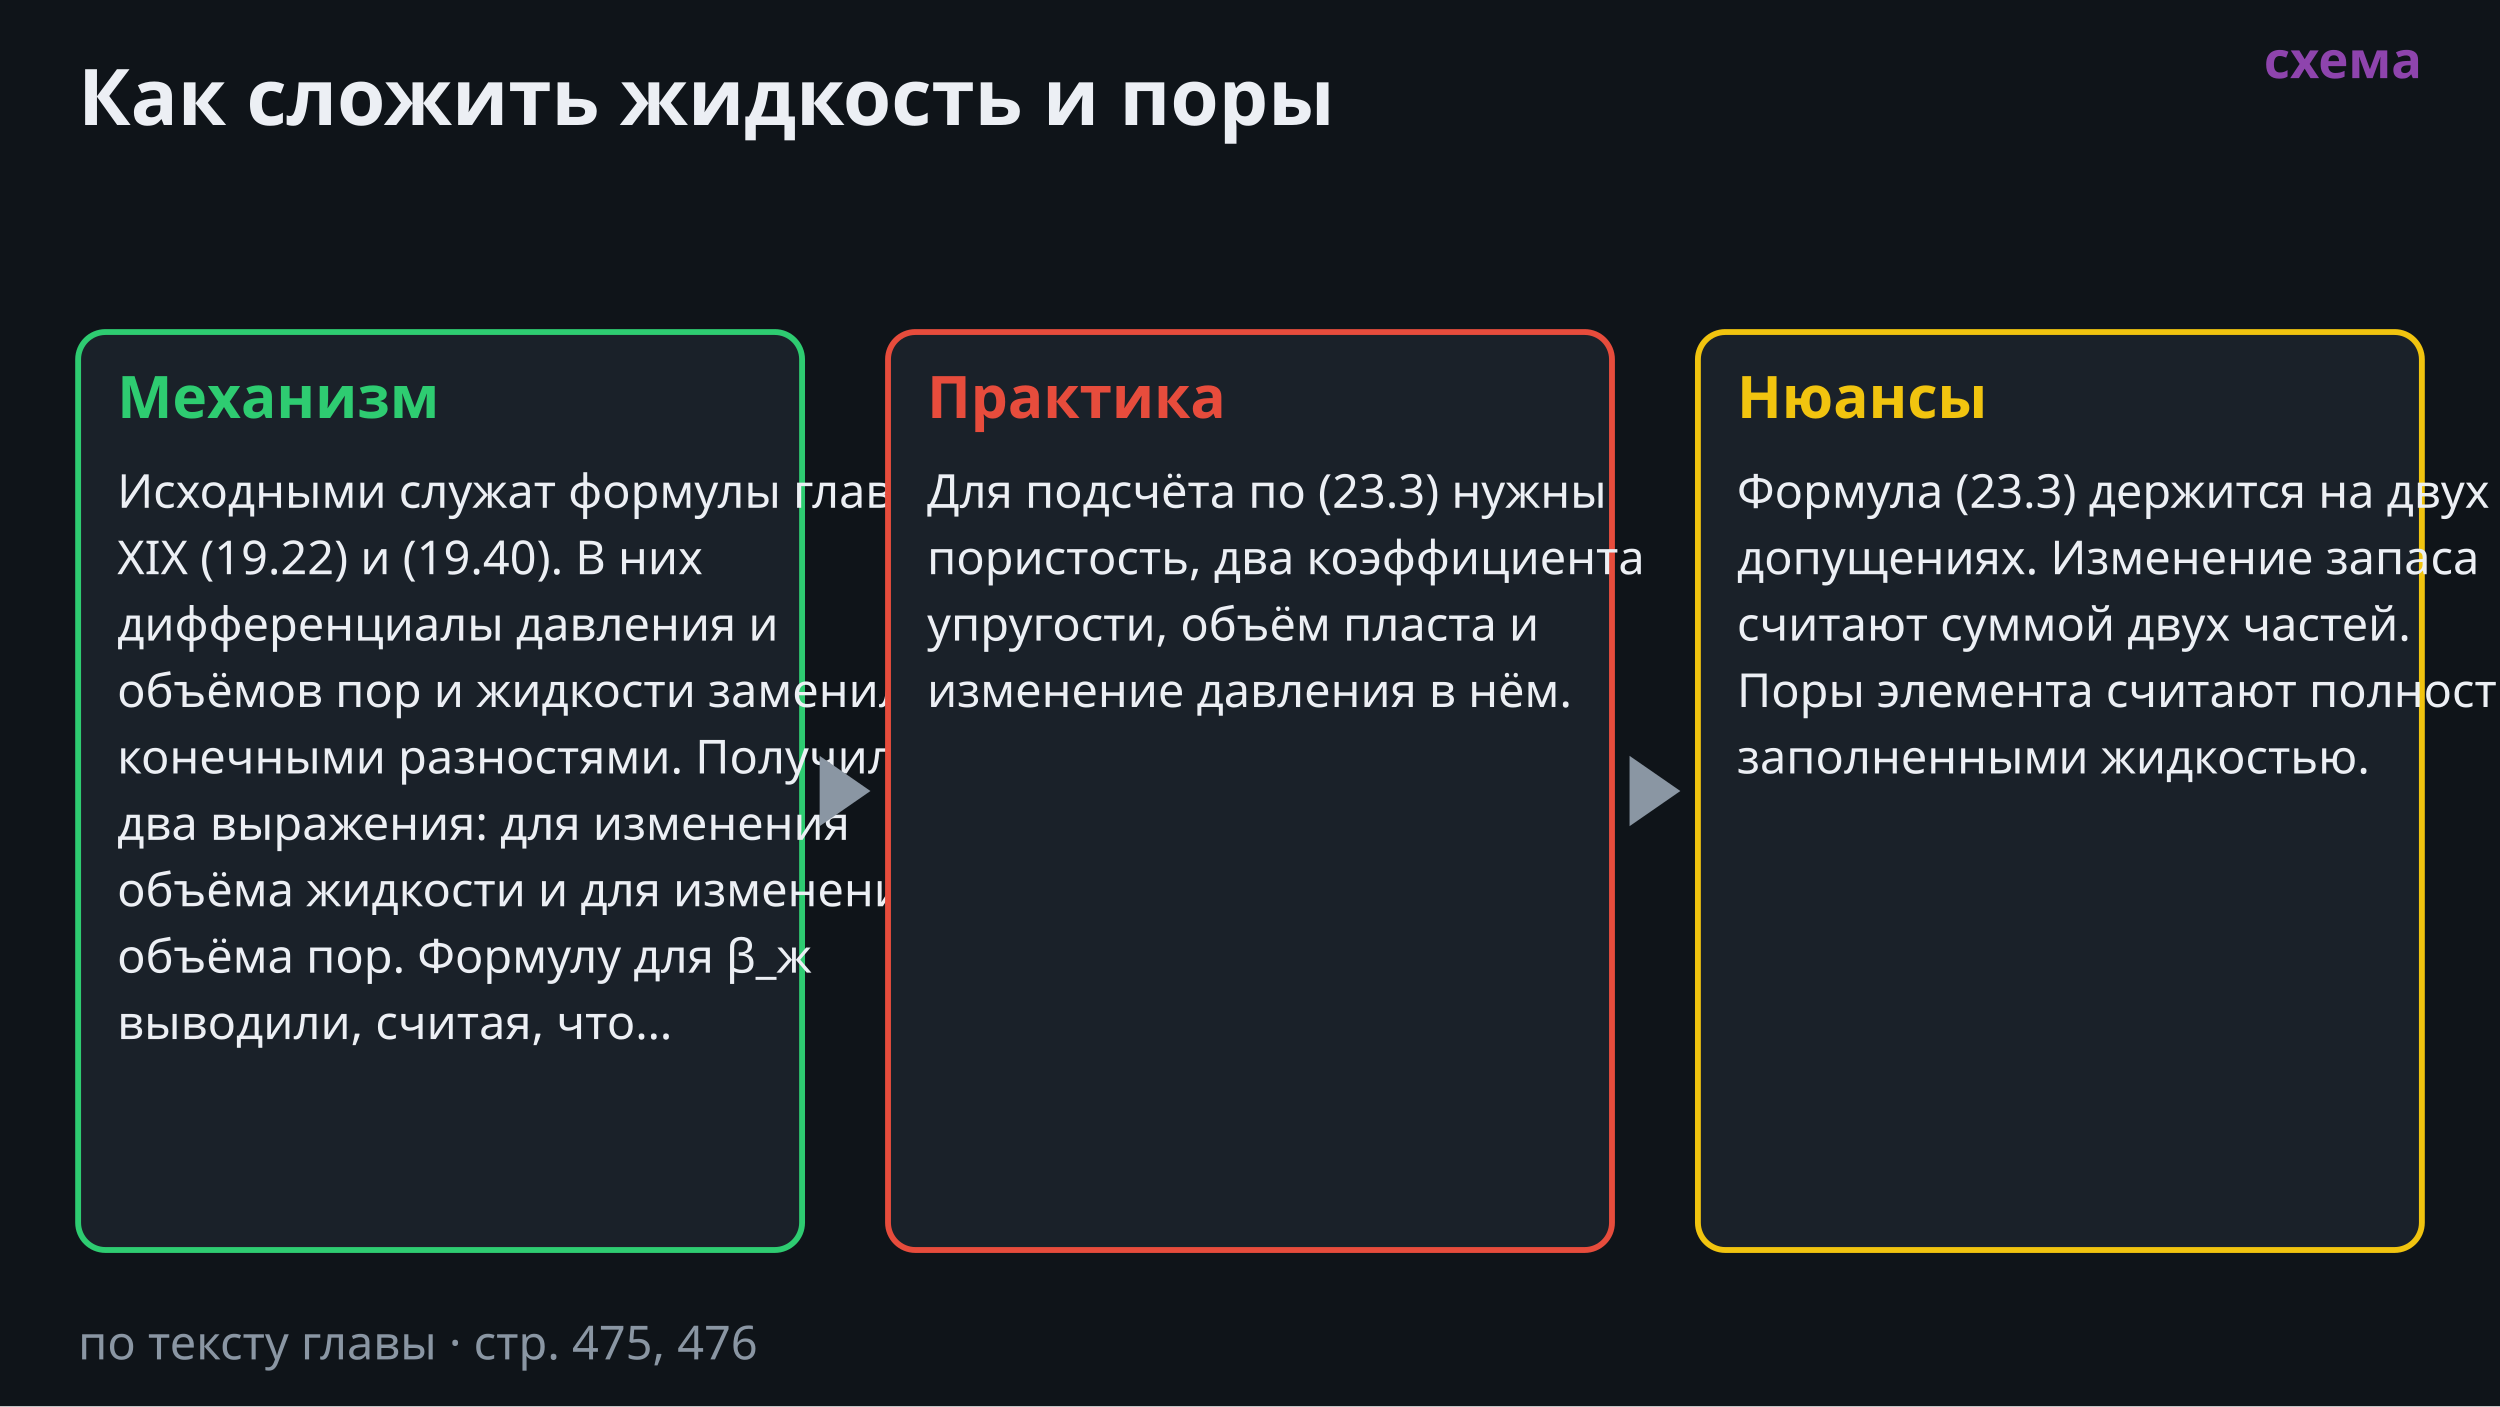
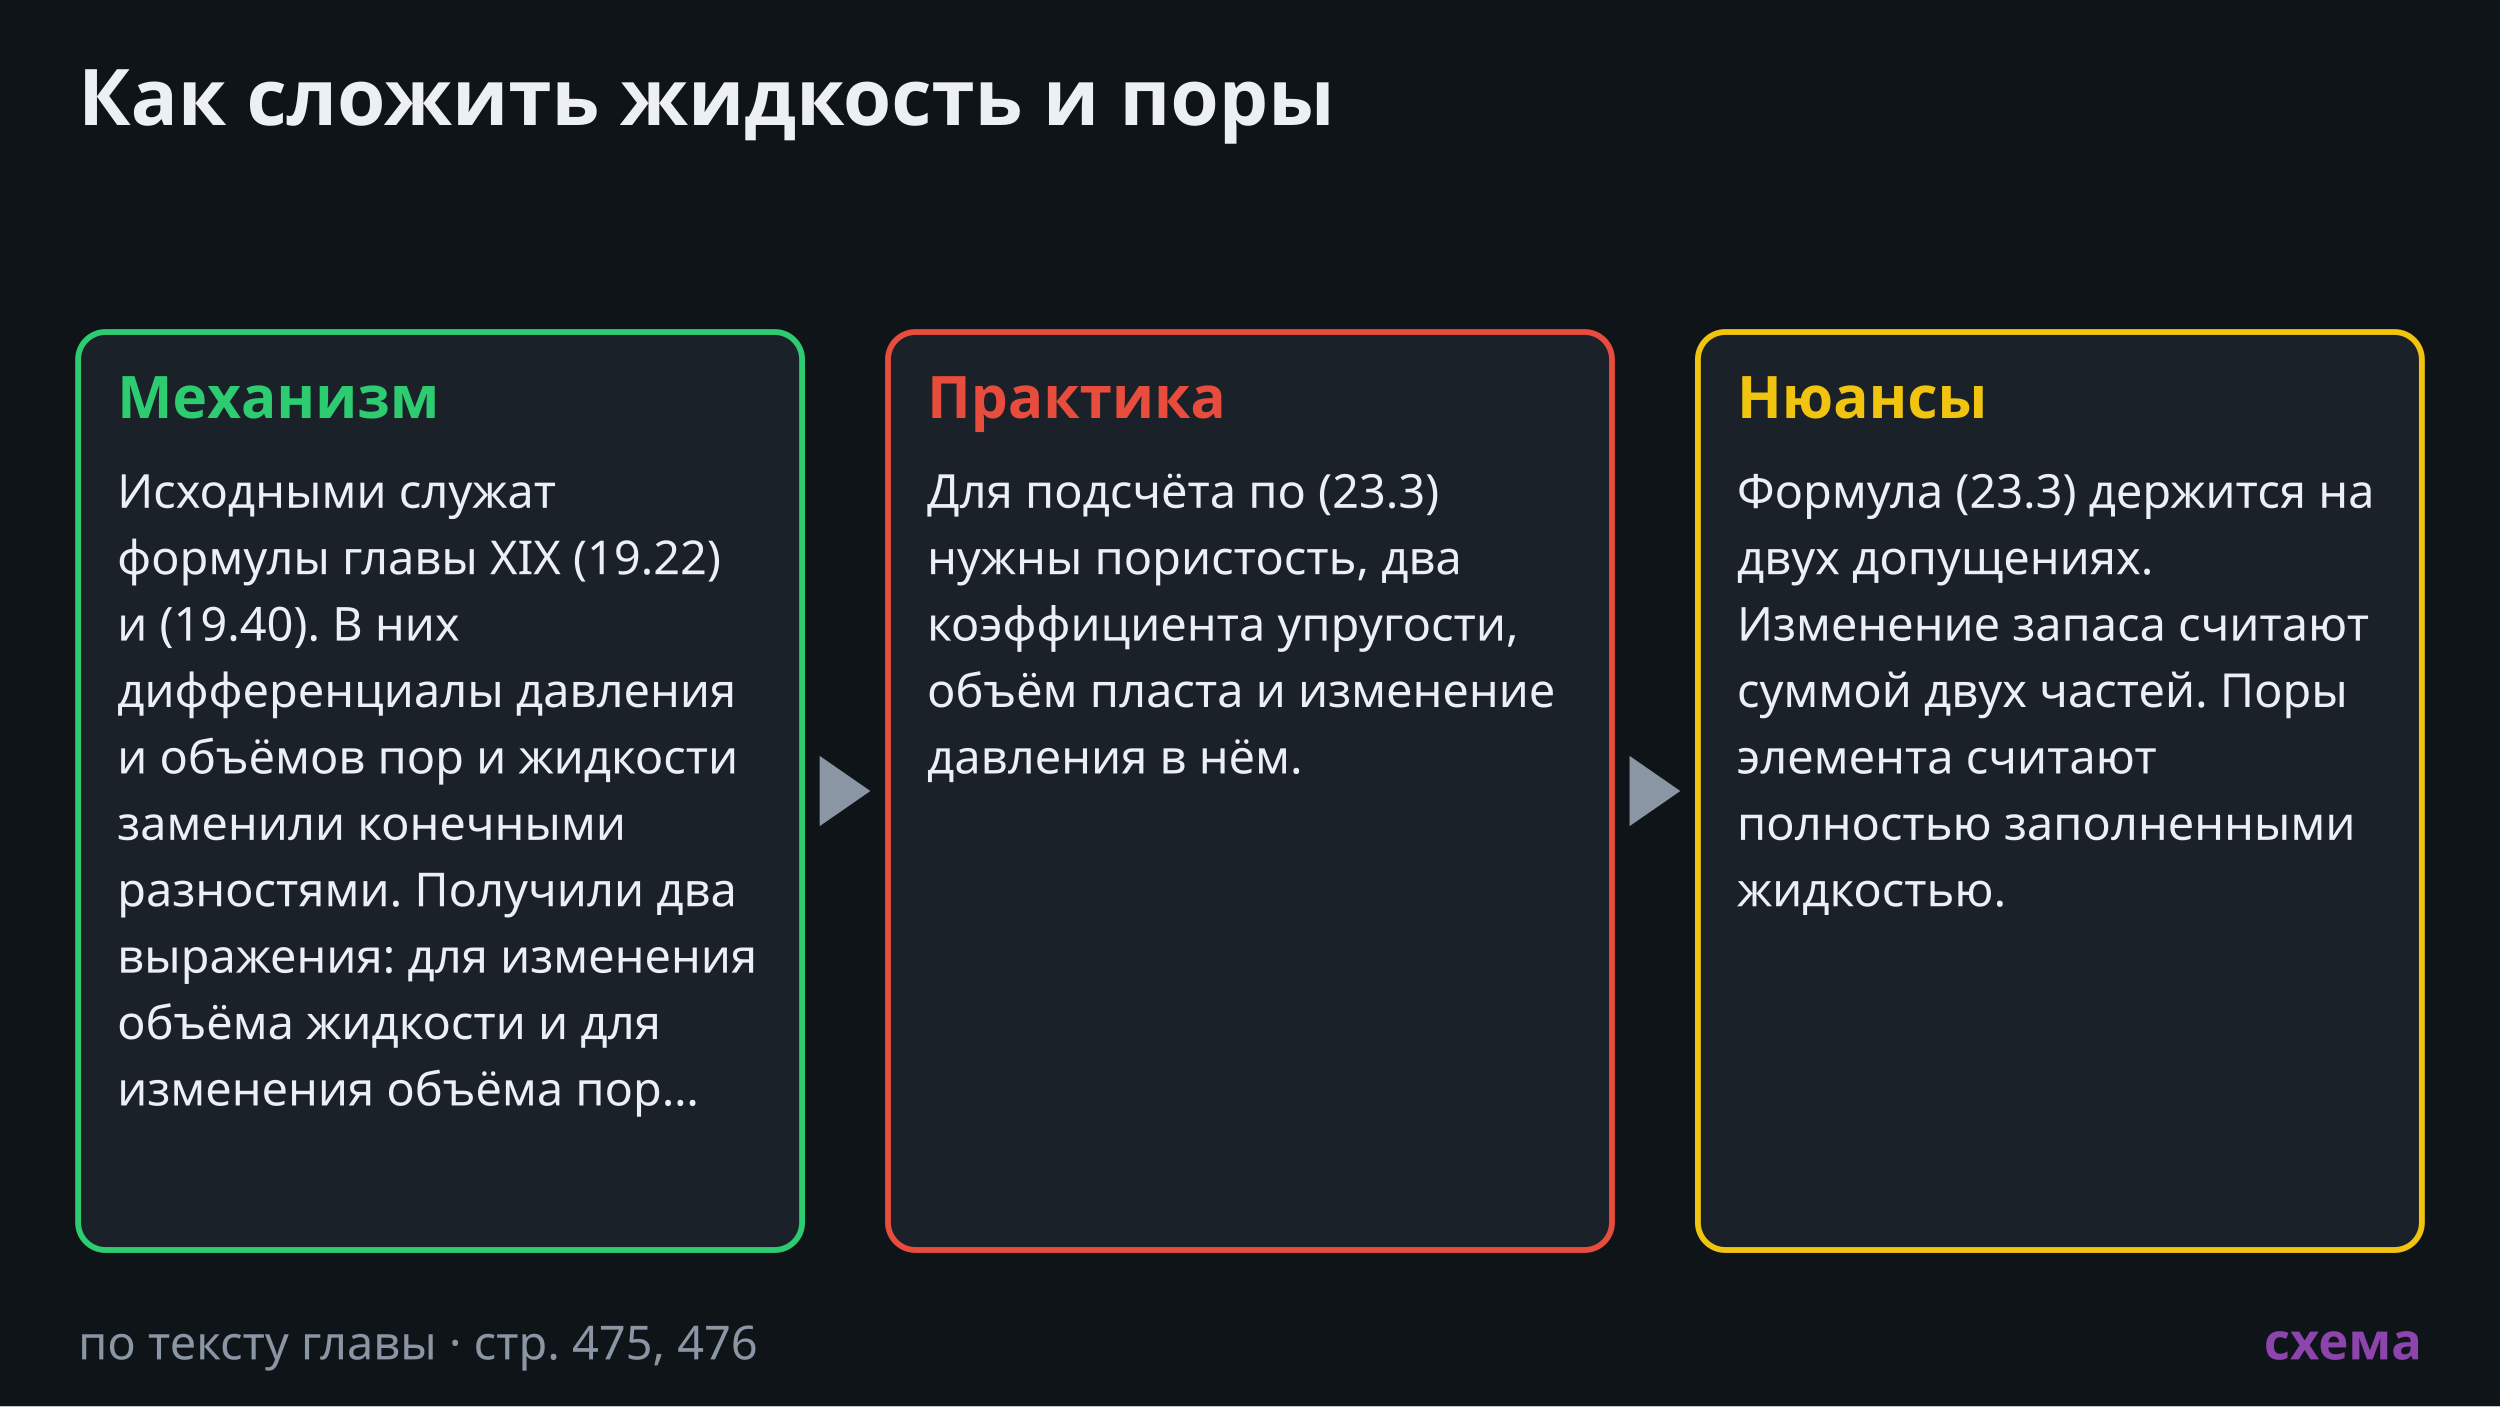
<svg xmlns="http://www.w3.org/2000/svg" viewBox="0 0 1280 720" width="1280" height="720" style="max-width:100%;height:auto">
  <rect width="1280" height="720" fill="#0F1419" />
  <text x="40" y="64" font-family="Segoe UI" font-size="40" font-weight="700" fill="#ECEFF4">Как сложить жидкость и поры</text>
-   <text x="1240" y="40" text-anchor="end" font-family="Segoe UI" font-size="26" font-weight="700" fill="#8E44AD">схема</text>
+   <text x="1240" y="696" text-anchor="end" font-family="Segoe UI" font-size="26" font-weight="700" fill="#8E44AD">схема</text>
  <rect x="40.0" y="170" width="370.667" height="470" rx="14" fill="#1A2129" stroke="#2ECC71" stroke-width="3" />
  <text x="60.0" y="214" font-family="Segoe UI" font-size="30" font-weight="700" fill="#2ECC71">Механизм</text>
-   <text x="60.0" y="260" font-family="Segoe UI" font-size="24" fill="#ECEFF4">Исходными служат формулы главы</text>
-   <text x="60.0" y="294" font-family="Segoe UI" font-size="24" fill="#ECEFF4">XIX (19.22) и (19.40). В них</text>
-   <text x="60.0" y="328" font-family="Segoe UI" font-size="24" fill="#ECEFF4">дифференциалы давления и</text>
-   <text x="60.0" y="362" font-family="Segoe UI" font-size="24" fill="#ECEFF4">объёмов пор и жидкости заменили</text>
-   <text x="60.0" y="396" font-family="Segoe UI" font-size="24" fill="#ECEFF4">конечными разностями. Получили</text>
-   <text x="60.0" y="430" font-family="Segoe UI" font-size="24" fill="#ECEFF4">два выражения: для изменения</text>
-   <text x="60.0" y="464" font-family="Segoe UI" font-size="24" fill="#ECEFF4">объёма жидкости и для изменения</text>
-   <text x="60.0" y="498" font-family="Segoe UI" font-size="24" fill="#ECEFF4">объёма пор. Формулу для β_ж</text>
-   <text x="60.0" y="532" font-family="Segoe UI" font-size="24" fill="#ECEFF4">выводили, считая, что…</text>
+   <text x="60.0" y="260" font-family="Segoe UI" font-size="24" fill="#ECEFF4">Исходными служат</text>
+   <text x="60.0" y="294" font-family="Segoe UI" font-size="24" fill="#ECEFF4">формулы главы XIX (19.22)</text>
+   <text x="60.0" y="328" font-family="Segoe UI" font-size="24" fill="#ECEFF4">и (19.40). В них</text>
+   <text x="60.0" y="362" font-family="Segoe UI" font-size="24" fill="#ECEFF4">дифференциалы давления</text>
+   <text x="60.0" y="396" font-family="Segoe UI" font-size="24" fill="#ECEFF4">и объёмов пор и жидкости</text>
+   <text x="60.0" y="430" font-family="Segoe UI" font-size="24" fill="#ECEFF4">заменили конечными</text>
+   <text x="60.0" y="464" font-family="Segoe UI" font-size="24" fill="#ECEFF4">разностями. Получили два</text>
+   <text x="60.0" y="498" font-family="Segoe UI" font-size="24" fill="#ECEFF4">выражения: для изменения</text>
+   <text x="60.0" y="532" font-family="Segoe UI" font-size="24" fill="#ECEFF4">объёма жидкости и для</text>
+   <text x="60.0" y="566" font-family="Segoe UI" font-size="24" fill="#ECEFF4">изменения объёма пор…</text>
  <polygon points="419.667,387 445.667,405 419.667,423" fill="#8A96A3" />
  <rect x="454.667" y="170" width="370.667" height="470" rx="14" fill="#1A2129" stroke="#E74C3C" stroke-width="3" />
  <text x="474.667" y="214" font-family="Segoe UI" font-size="30" font-weight="700" fill="#E74C3C">Практика</text>
-   <text x="474.667" y="260" font-family="Segoe UI" font-size="24" fill="#ECEFF4">Для подсчёта по (23.3) нужны</text>
-   <text x="474.667" y="294" font-family="Segoe UI" font-size="24" fill="#ECEFF4">пористость, два коэффициента</text>
-   <text x="474.667" y="328" font-family="Segoe UI" font-size="24" fill="#ECEFF4">упругости, объём пласта и</text>
-   <text x="474.667" y="362" font-family="Segoe UI" font-size="24" fill="#ECEFF4">изменение давления в нём.</text>
+   <text x="474.667" y="260" font-family="Segoe UI" font-size="24" fill="#ECEFF4">Для подсчёта по (23.3)</text>
+   <text x="474.667" y="294" font-family="Segoe UI" font-size="24" fill="#ECEFF4">нужны пористость, два</text>
+   <text x="474.667" y="328" font-family="Segoe UI" font-size="24" fill="#ECEFF4">коэффициента упругости,</text>
+   <text x="474.667" y="362" font-family="Segoe UI" font-size="24" fill="#ECEFF4">объём пласта и изменение</text>
+   <text x="474.667" y="396" font-family="Segoe UI" font-size="24" fill="#ECEFF4">давления в нём.</text>
  <polygon points="834.333,387 860.333,405 834.333,423" fill="#8A96A3" />
  <rect x="869.333" y="170" width="370.667" height="470" rx="14" fill="#1A2129" stroke="#F1C40F" stroke-width="3" />
  <text x="889.333" y="214" font-family="Segoe UI" font-size="30" font-weight="700" fill="#F1C40F">Нюансы</text>
-   <text x="889.333" y="260" font-family="Segoe UI" font-size="24" fill="#ECEFF4">Формула (23.3) держится на двух</text>
-   <text x="889.333" y="294" font-family="Segoe UI" font-size="24" fill="#ECEFF4">допущениях. Изменение запаса</text>
-   <text x="889.333" y="328" font-family="Segoe UI" font-size="24" fill="#ECEFF4">считают суммой двух частей.</text>
-   <text x="889.333" y="362" font-family="Segoe UI" font-size="24" fill="#ECEFF4">Поры элемента считают полностью</text>
-   <text x="889.333" y="396" font-family="Segoe UI" font-size="24" fill="#ECEFF4">заполненными жидкостью.</text>
+   <text x="889.333" y="260" font-family="Segoe UI" font-size="24" fill="#ECEFF4">Формула (23.3) держится на</text>
+   <text x="889.333" y="294" font-family="Segoe UI" font-size="24" fill="#ECEFF4">двух допущениях.</text>
+   <text x="889.333" y="328" font-family="Segoe UI" font-size="24" fill="#ECEFF4">Изменение запаса считают</text>
+   <text x="889.333" y="362" font-family="Segoe UI" font-size="24" fill="#ECEFF4">суммой двух частей. Поры</text>
+   <text x="889.333" y="396" font-family="Segoe UI" font-size="24" fill="#ECEFF4">элемента считают</text>
+   <text x="889.333" y="430" font-family="Segoe UI" font-size="24" fill="#ECEFF4">полностью заполненными</text>
+   <text x="889.333" y="464" font-family="Segoe UI" font-size="24" fill="#ECEFF4">жидкостью.</text>
  <text x="40" y="696" font-family="Segoe UI" font-size="24" fill="#8A96A3">по тексту главы · стр. 475, 476</text>
</svg>
